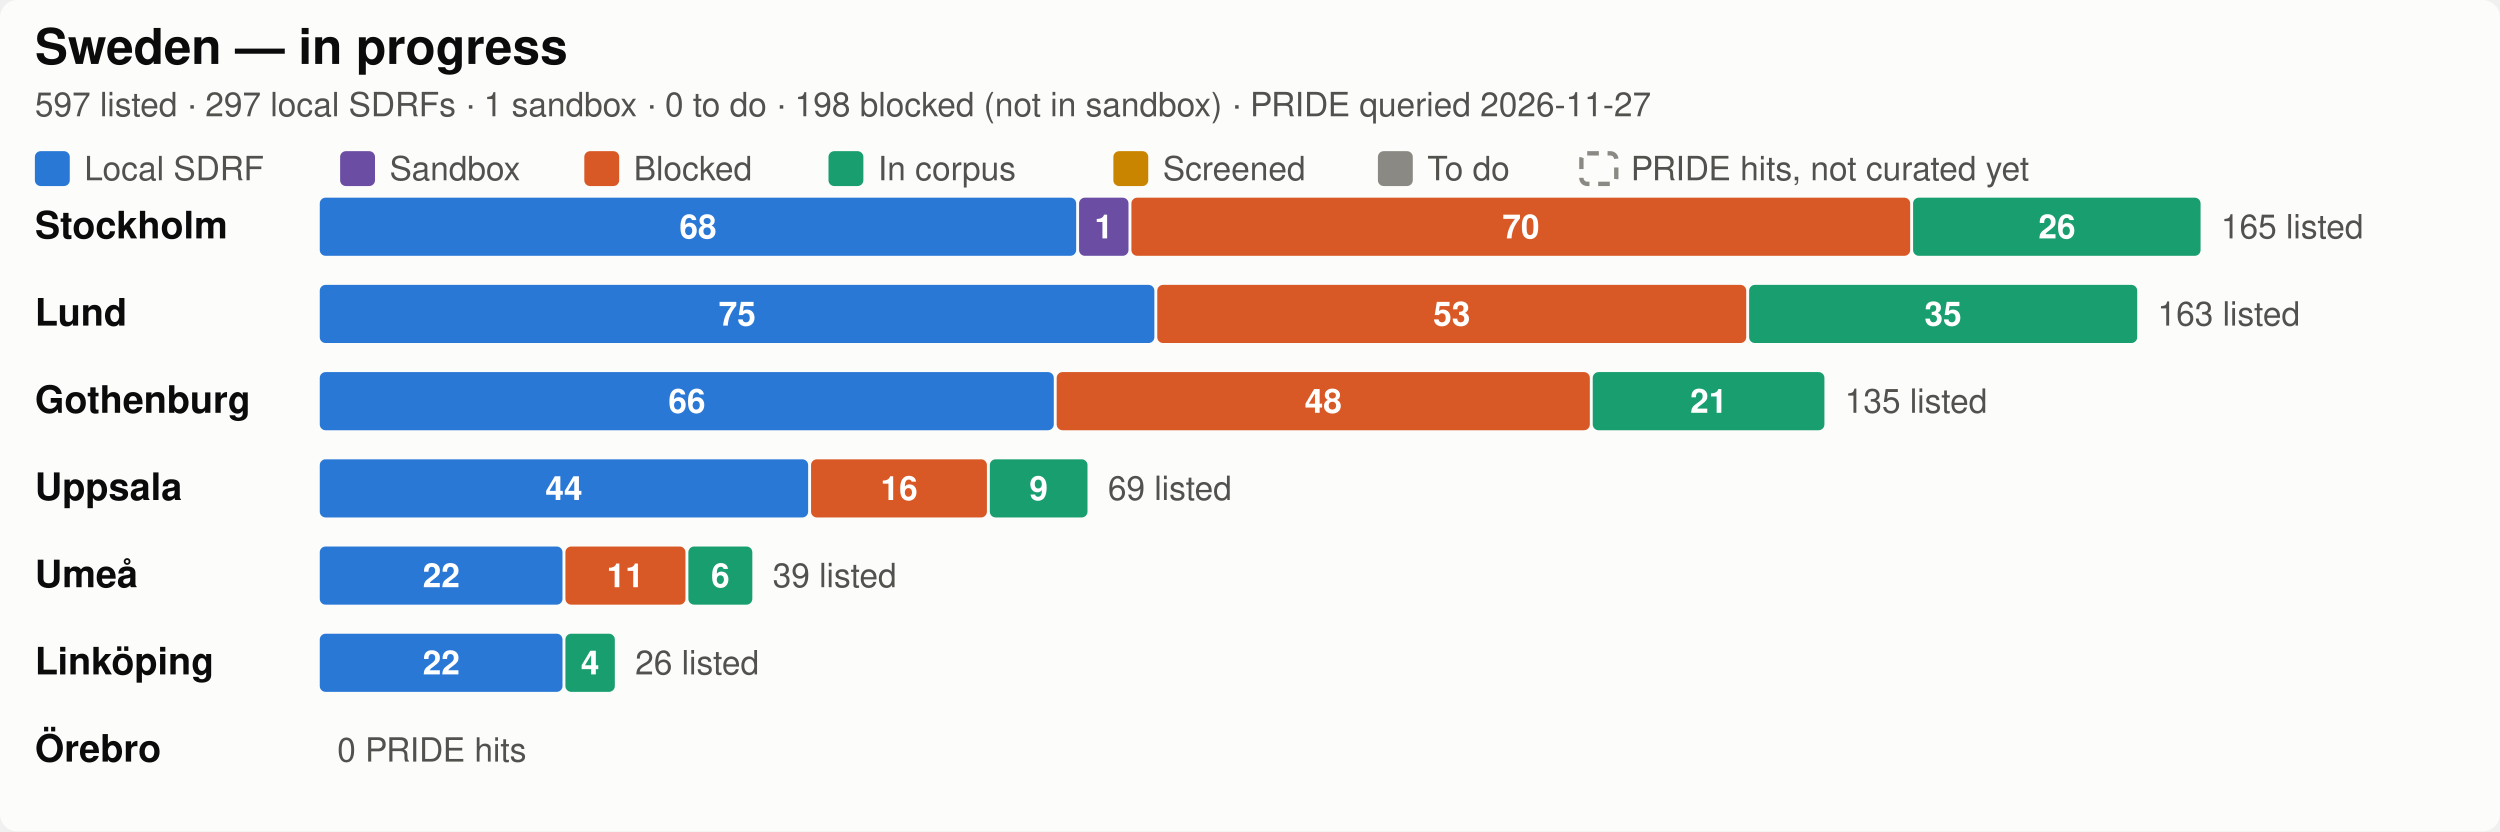
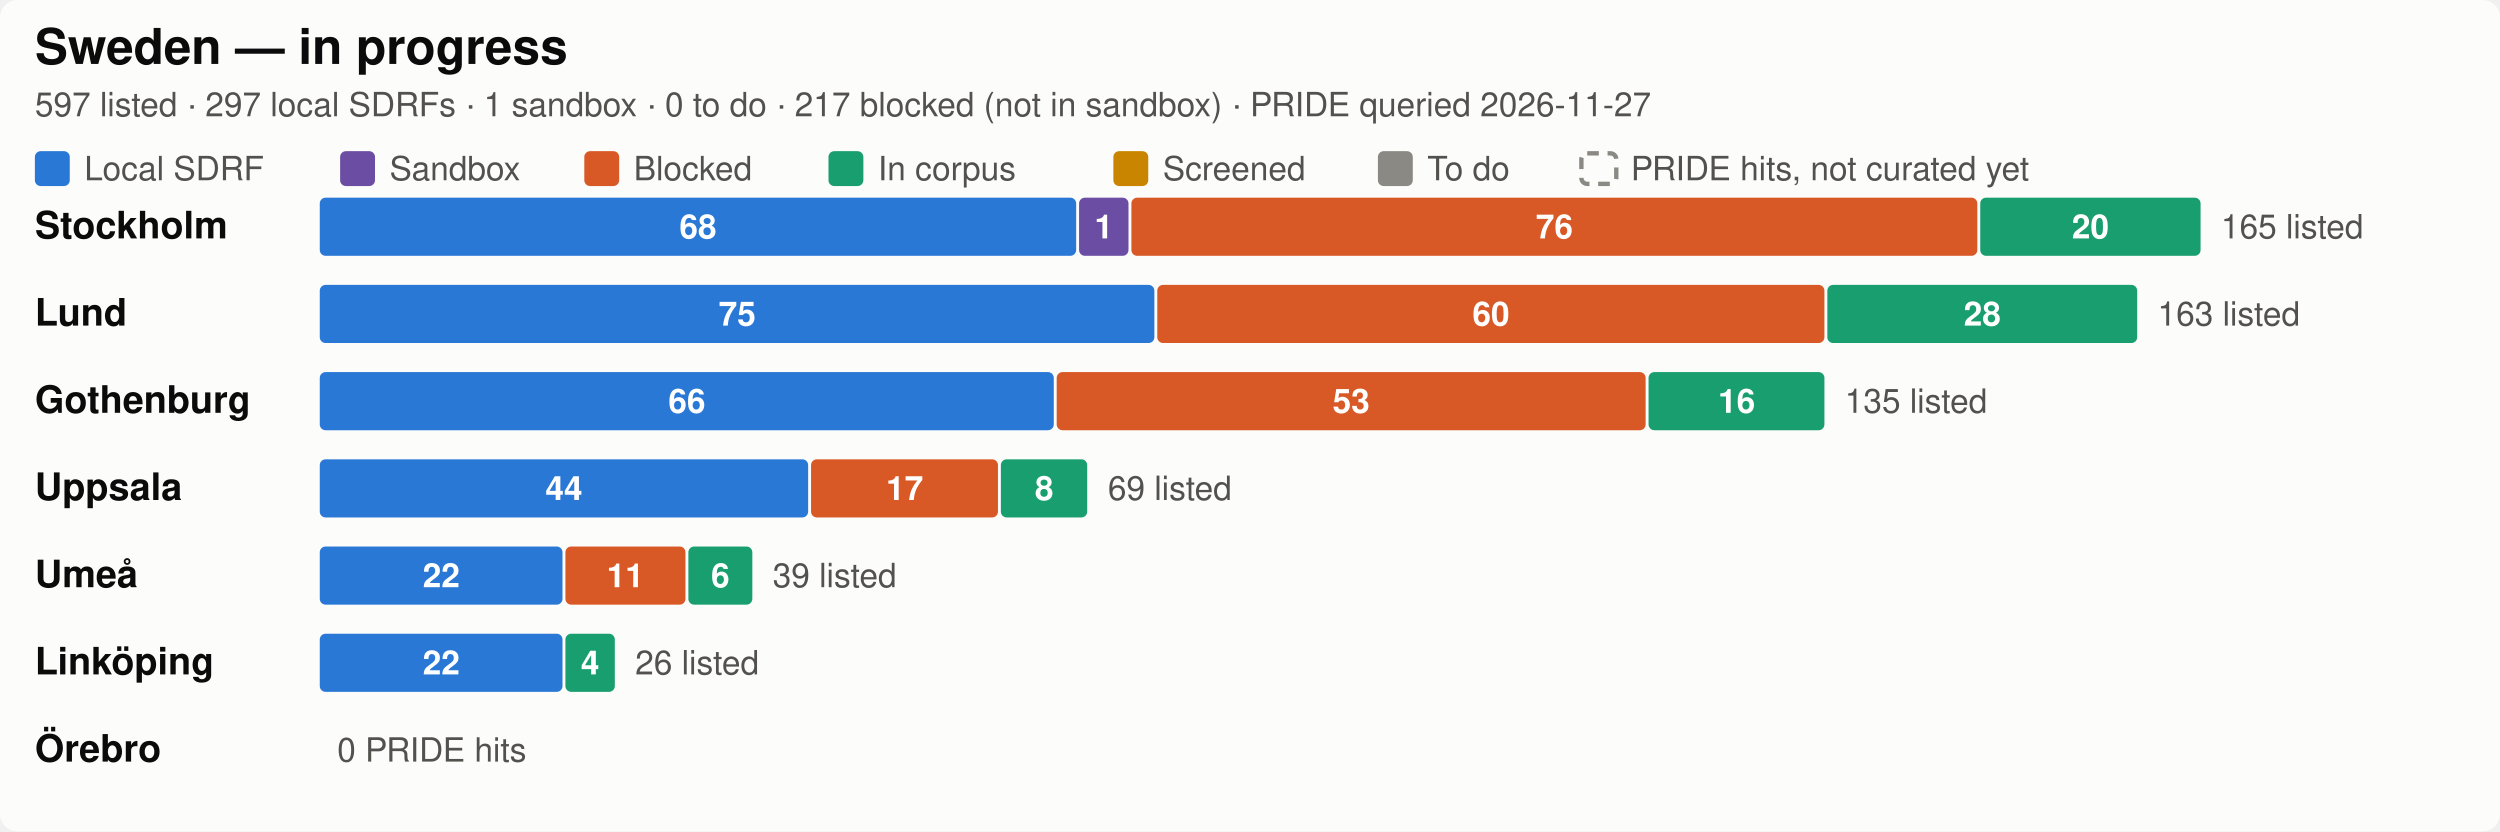
<svg xmlns="http://www.w3.org/2000/svg" width="860" height="286.0" viewBox="0 0 860 286.0" role="img" aria-label="Sweden SDRF progress by city">
  <style>
  .bg { fill: #fcfcfb; }
  .title { fill: #0b0b0b; font-size: 17px; font-weight: 600; }
  .city { fill: #0b0b0b; font-size: 13px; font-weight: 600; }
  .sub, .legend, .total, .axis { fill: #52514e; font-size: 11.5px; }
  .seg { font-size: 11.5px; font-weight: 600; fill: #ffffff; font-variant-numeric: tabular-nums; }
  .uncurated { fill: none; stroke: #8a8983; stroke-width: 1.5; stroke-dasharray: 4 3; }
  .grid { stroke: #e8e7e2; stroke-width: 1; }
  text { font-family: -apple-system, "Segoe UI", Helvetica, Arial, sans-serif; }
  .c-annotated { fill: #2a78d6; }
  .c-sandbox { fill: #6b4ea3; }
  .c-blocked { fill: #d95926; }
  .c-in_corpus { fill: #199e70; }
  .c-screened { fill: #c98500; }
  .c-todo { fill: #8a8983; }

  @media (prefers-color-scheme: dark) {
    .bg { fill: #1a1a19; }
    .title, .city { fill: #ffffff; }
    .sub, .legend, .total, .axis { fill: #c3c2b7; }
    .uncurated { stroke: #8f8e86; }
    .grid { stroke: #3a3a37; }
    .c-annotated { fill: #3987e5; }
    .c-sandbox { fill: #7d5fb5; }
    .c-blocked { fill: #d95926; }
    .c-in_corpus { fill: #199e70; }
    .c-screened { fill: #c98500; }
    .c-todo { fill: #6b6a65; }
  }
</style>
  <rect class="bg" width="860" height="286.0" rx="6" />
  <text class="title" x="12" y="22">Sweden — in progress</text>
-   <text class="sub" x="12" y="40">597 listed · 297 local SDRFs · 1 sandbox · 0 to do · 198 blocked (not in sandbox) · PRIDE queried 2026-11-27</text>
+   <text class="sub" x="12" y="40">597 listed · 297 local SDRFs · 1 sandbox · 0 to do · 217 blocked (not in sandbox) · PRIDE queried 2026-11-27</text>
  <rect class="c-annotated" fill="#2a78d6" x="12.0" y="52.0" width="12" height="12" rx="2" />
  <text class="legend" x="29.0" y="62.0">Local SDRF</text>
  <rect class="c-sandbox" fill="#6b4ea3" x="117.0" y="52.0" width="12" height="12" rx="2" />
  <text class="legend" x="134.0" y="62.0">Sandbox</text>
  <rect class="c-blocked" fill="#d95926" x="201.0" y="52.0" width="12" height="12" rx="2" />
  <text class="legend" x="218.0" y="62.0">Blocked</text>
  <rect class="c-in_corpus" fill="#199e70" x="285.0" y="52.0" width="12" height="12" rx="2" />
  <text class="legend" x="302.0" y="62.0">In corpus</text>
  <rect class="c-screened" fill="#c98500" x="383.0" y="52.0" width="12" height="12" rx="2" />
  <text class="legend" x="400.0" y="62.0">Screened</text>
  <rect class="c-todo" fill="#8a8983" x="474.0" y="52.0" width="12" height="12" rx="2" />
  <text class="legend" x="491.0" y="62.0">To do</text>
  <rect class="uncurated" fill="none" stroke="#8a8983" x="544.0" y="52.75" width="12" height="10.5" rx="2" />
  <text class="legend" x="561.0" y="62.0">PRIDE hits, not curated yet</text>
  <text class="city" x="12" y="82.0">Stockholm</text>
  <rect class="c-annotated" fill="#2a78d6" x="110.0" y="68.0" width="260.2" height="20" rx="2" />
  <text class="seg" x="240.1" y="82.0" text-anchor="middle">68</text>
  <rect class="c-sandbox" fill="#6b4ea3" x="371.2" y="68.0" width="17.0" height="20" rx="2" />
  <text class="seg" x="379.7" y="82.0" text-anchor="middle">1</text>
-   <rect class="c-blocked" fill="#d95926" x="389.2" y="68.0" width="267.9" height="20" rx="2" />
-   <text class="seg" x="523.2" y="82.0" text-anchor="middle">70</text>
-   <rect class="c-in_corpus" fill="#199e70" x="658.1" y="68.0" width="98.9" height="20" rx="2" />
-   <text class="seg" x="707.6" y="82.0" text-anchor="middle">26</text>
+   <rect class="c-blocked" fill="#d95926" x="389.2" y="68.0" width="291.0" height="20" rx="2" />
+   <text class="seg" x="534.7" y="82.0" text-anchor="middle">76</text>
+   <rect class="c-in_corpus" fill="#199e70" x="681.2" y="68.0" width="75.8" height="20" rx="2" />
+   <text class="seg" x="719.1" y="82.0" text-anchor="middle">20</text>
  <text class="total" x="764.0" y="82.0">165 listed</text>
  <text class="city" x="12" y="112.0">Lund</text>
  <rect class="c-annotated" fill="#2a78d6" x="110.0" y="98.0" width="287.1" height="20" rx="2" />
  <text class="seg" x="253.6" y="112.0" text-anchor="middle">75</text>
-   <rect class="c-blocked" fill="#d95926" x="398.1" y="98.0" width="202.6" height="20" rx="2" />
-   <text class="seg" x="499.4" y="112.0" text-anchor="middle">53</text>
-   <rect class="c-in_corpus" fill="#199e70" x="601.7" y="98.0" width="133.5" height="20" rx="2" />
-   <text class="seg" x="668.4" y="112.0" text-anchor="middle">35</text>
+   <rect class="c-blocked" fill="#d95926" x="398.1" y="98.0" width="229.5" height="20" rx="2" />
+   <text class="seg" x="512.9" y="112.0" text-anchor="middle">60</text>
+   <rect class="c-in_corpus" fill="#199e70" x="628.6" y="98.0" width="106.6" height="20" rx="2" />
+   <text class="seg" x="681.9" y="112.0" text-anchor="middle">28</text>
  <text class="total" x="742.2" y="112.0">163 listed</text>
  <text class="city" x="12" y="142.0">Gothenburg</text>
  <rect class="c-annotated" fill="#2a78d6" x="110.0" y="128.0" width="252.5" height="20" rx="2" />
  <text class="seg" x="236.3" y="142.0" text-anchor="middle">66</text>
-   <rect class="c-blocked" fill="#d95926" x="363.5" y="128.0" width="183.4" height="20" rx="2" />
-   <text class="seg" x="455.2" y="142.0" text-anchor="middle">48</text>
-   <rect class="c-in_corpus" fill="#199e70" x="547.9" y="128.0" width="79.7" height="20" rx="2" />
-   <text class="seg" x="587.8" y="142.0" text-anchor="middle">21</text>
+   <rect class="c-blocked" fill="#d95926" x="363.5" y="128.0" width="202.6" height="20" rx="2" />
+   <text class="seg" x="464.8" y="142.0" text-anchor="middle">53</text>
+   <rect class="c-in_corpus" fill="#199e70" x="567.1" y="128.0" width="60.5" height="20" rx="2" />
+   <text class="seg" x="597.4" y="142.0" text-anchor="middle">16</text>
  <text class="total" x="634.6" y="142.0">135 listed</text>
  <text class="city" x="12" y="172.0">Uppsala</text>
  <rect class="c-annotated" fill="#2a78d6" x="110.0" y="158.0" width="168.0" height="20" rx="2" />
  <text class="seg" x="194.0" y="172.0" text-anchor="middle">44</text>
-   <rect class="c-blocked" fill="#d95926" x="279.0" y="158.0" width="60.5" height="20" rx="2" />
-   <text class="seg" x="309.3" y="172.0" text-anchor="middle">16</text>
-   <rect class="c-in_corpus" fill="#199e70" x="340.5" y="158.0" width="33.6" height="20" rx="2" />
-   <text class="seg" x="357.3" y="172.0" text-anchor="middle">9</text>
+   <rect class="c-blocked" fill="#d95926" x="279.0" y="158.0" width="64.3" height="20" rx="2" />
+   <text class="seg" x="311.2" y="172.0" text-anchor="middle">17</text>
+   <rect class="c-in_corpus" fill="#199e70" x="344.3" y="158.0" width="29.7" height="20" rx="2" />
+   <text class="seg" x="359.2" y="172.0" text-anchor="middle">8</text>
  <text class="total" x="381.1" y="172.0">69 listed</text>
  <text class="city" x="12" y="202.0">Umeå</text>
  <rect class="c-annotated" fill="#2a78d6" x="110.0" y="188.0" width="83.5" height="20" rx="2" />
  <text class="seg" x="151.8" y="202.0" text-anchor="middle">22</text>
  <rect class="c-blocked" fill="#d95926" x="194.5" y="188.0" width="41.3" height="20" rx="2" />
  <text class="seg" x="215.1" y="202.0" text-anchor="middle">11</text>
  <rect class="c-in_corpus" fill="#199e70" x="236.8" y="188.0" width="22.0" height="20" rx="2" />
  <text class="seg" x="247.8" y="202.0" text-anchor="middle">6</text>
  <text class="total" x="265.8" y="202.0">39 listed</text>
  <text class="city" x="12" y="232.0">Linköping</text>
  <rect class="c-annotated" fill="#2a78d6" x="110.0" y="218.0" width="83.5" height="20" rx="2" />
  <text class="seg" x="151.8" y="232.0" text-anchor="middle">22</text>
  <rect class="c-in_corpus" fill="#199e70" x="194.5" y="218.0" width="17.0" height="20" rx="2" />
  <text class="seg" x="203.0" y="232.0" text-anchor="middle">4</text>
  <text class="total" x="218.5" y="232.0">26 listed</text>
  <text class="city" x="12" y="262.0">Örebro</text>
  <text class="total" x="116.0" y="262.0">0 PRIDE hits</text>
</svg>
